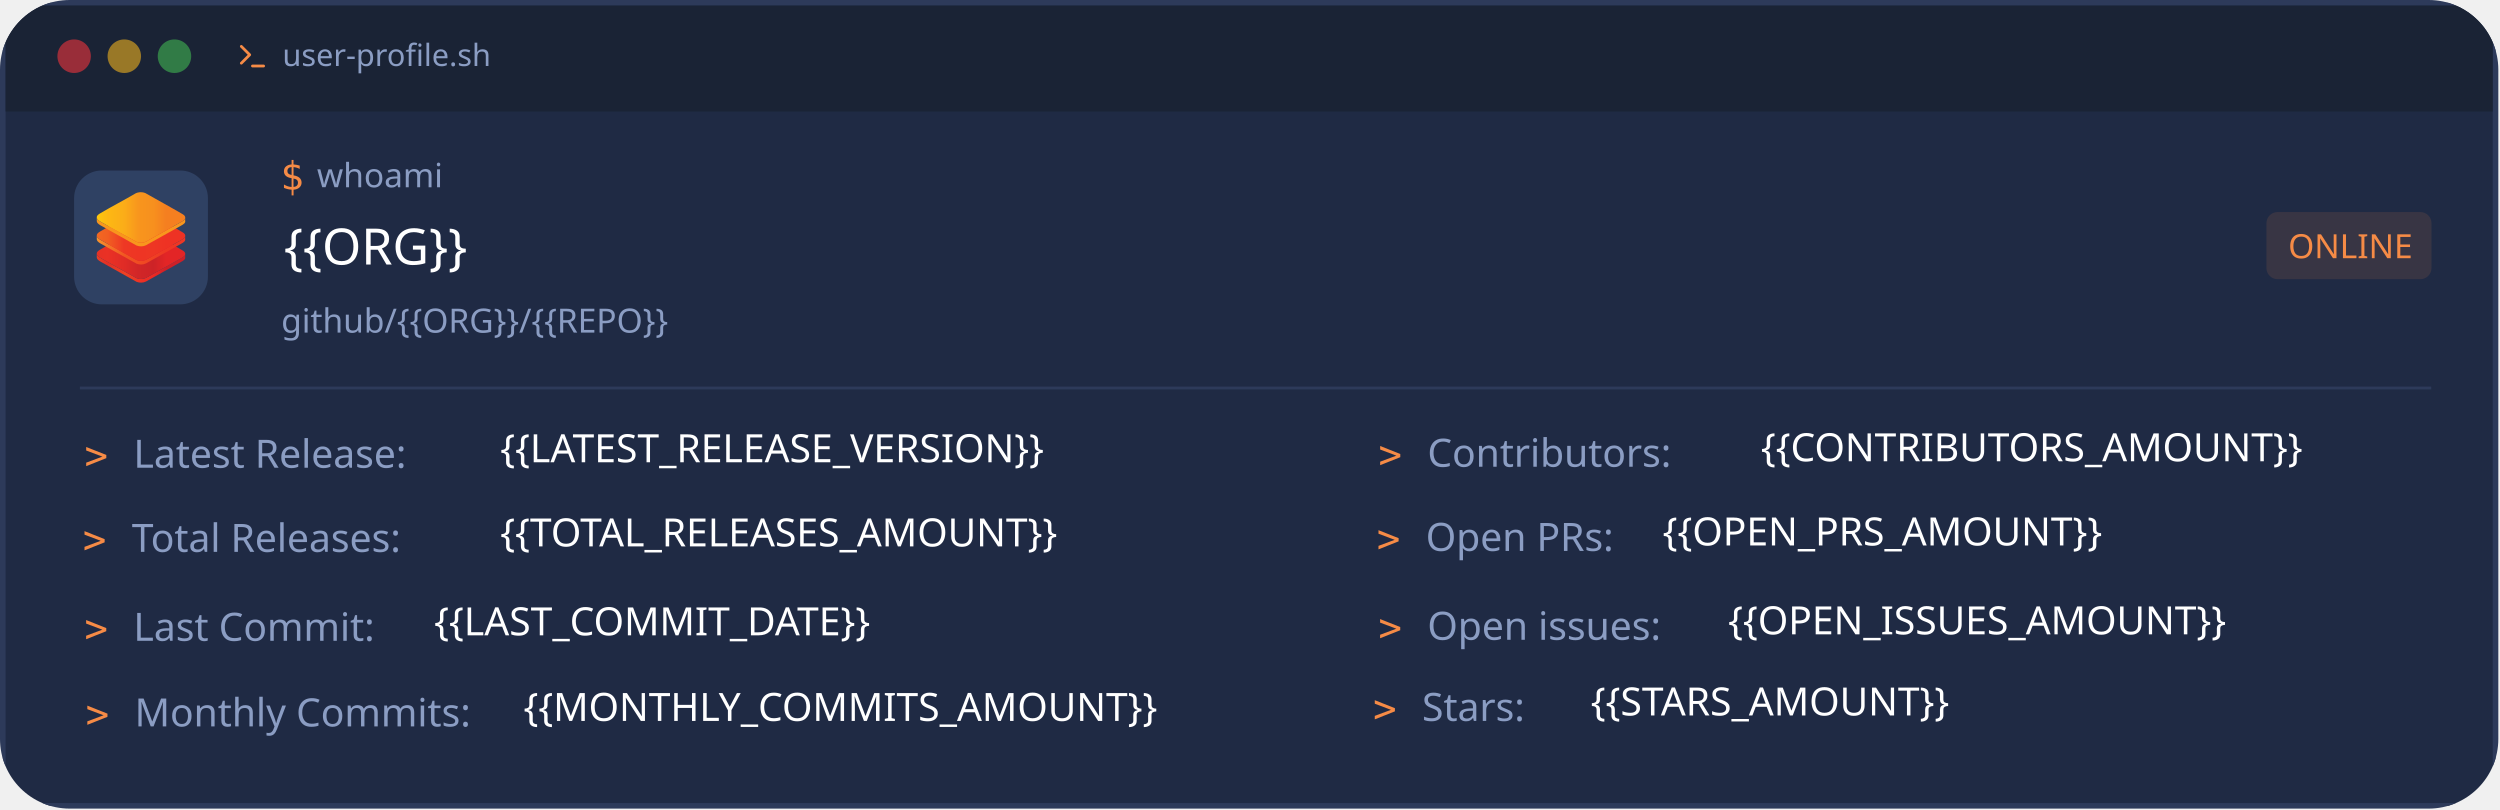
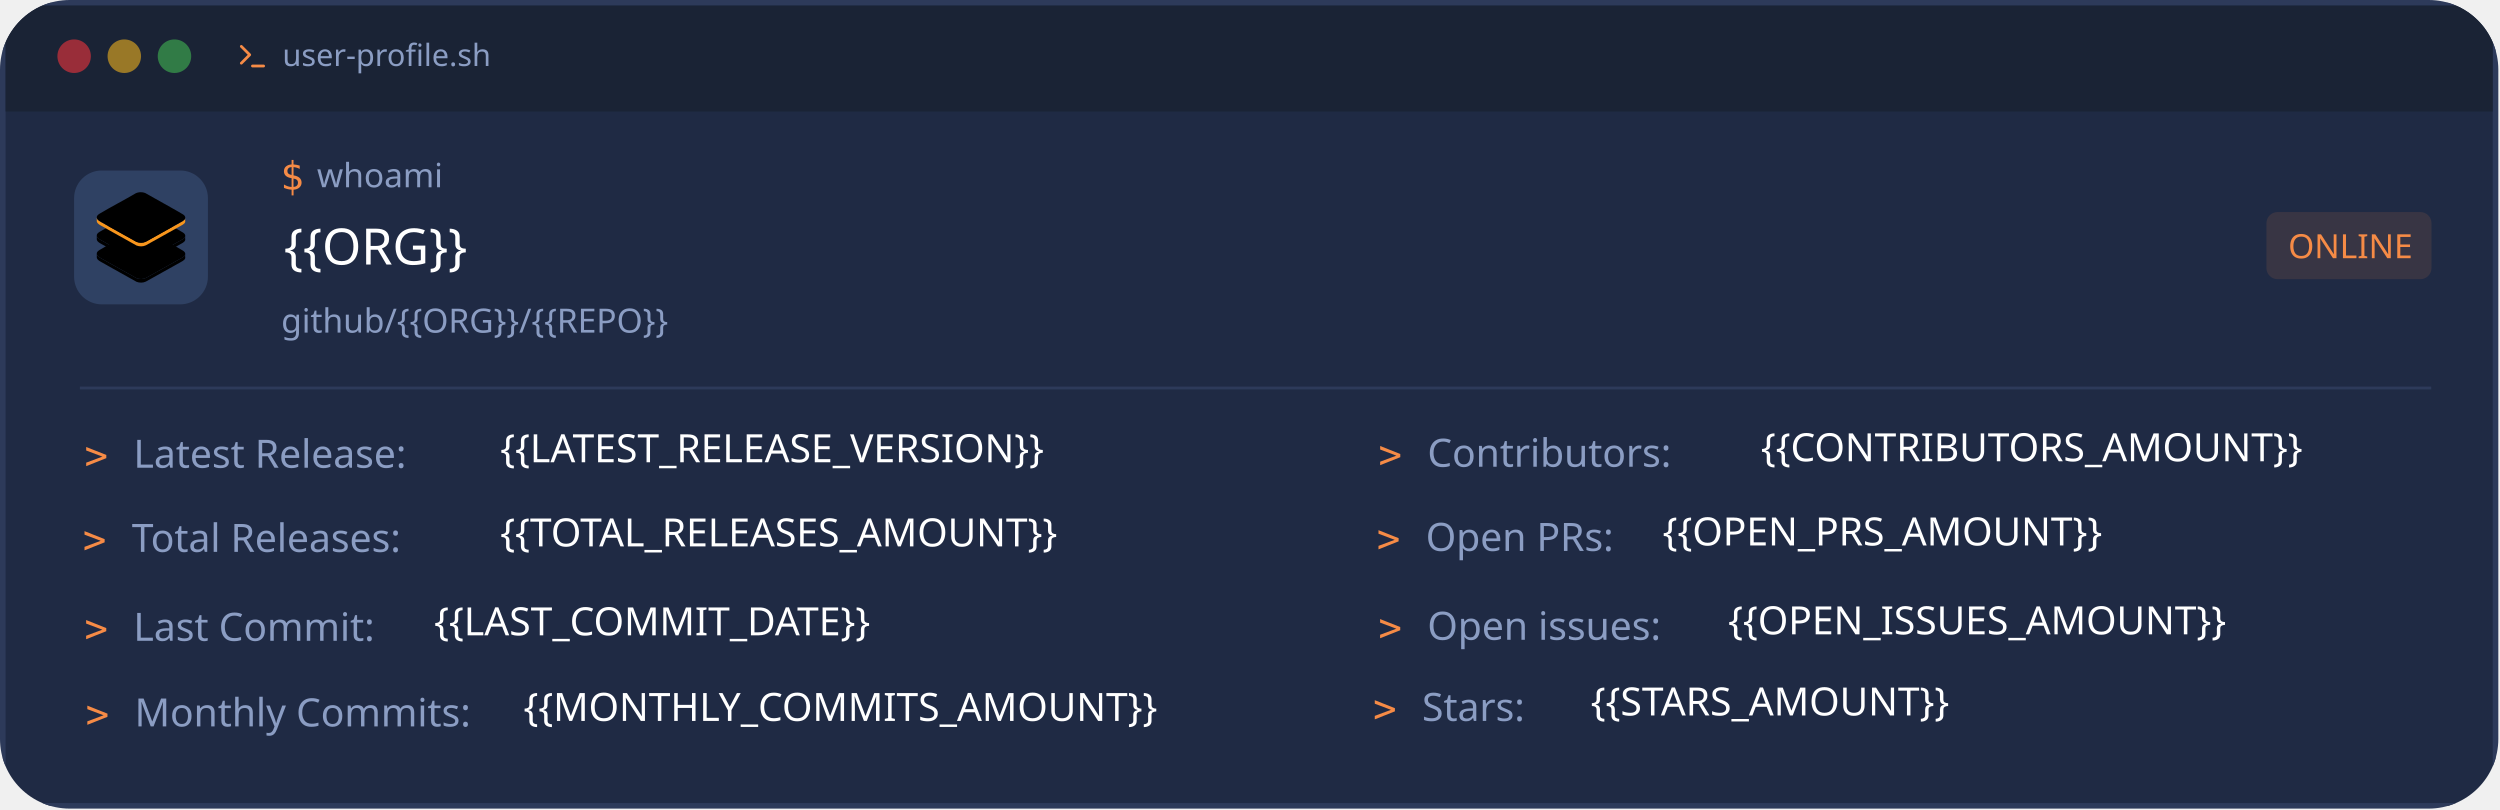
<svg xmlns="http://www.w3.org/2000/svg" id="uuid-7e022064-bc09-4e70-a458-59dcb2a5af50" width="{{WIDTH}}" height="{{HEIGHT}}" viewBox="0 0 896.6 290.44">
  <defs>
    <clipPath id="uuid-f8cf5655-35d7-45c8-8e9c-12cc2061a86d">
      <rect id="uuid-46ee9424-d2de-4847-97fc-3dbd3c06ce31" width="896" height="290" rx="25" ry="25" fill="none" />
    </clipPath>
    <mask id="uuid-d71f8dc5-70e0-4a59-a40b-c5509750f7a5" x="28.59" y="137.64" width="843.43" height="129.41" maskUnits="userSpaceOnUse">
      <g id="uuid-b6677b12-4d14-44f0-9ea1-96192c1f4d64">
        <path d="M28.59,138.65h843.43v128.4H28.59v-128.4Z" fill="#fff" />
      </g>
    </mask>
    <linearGradient id="uuid-94252099-c11f-4ff0-af06-5317f59e4623" x1="-2169.85" y1="-5630.87" x2="-1840.32" y2="-5630.87" gradientTransform="translate(243.7 -446.16) scale(.1 -.1)" gradientUnits="userSpaceOnUse">
-       <stop offset="0" stop-color="#f04e23" />
-       <stop offset=".18" stop-color="#ef4523" />
-       <stop offset=".36" stop-color="#e23026" />
-       <stop offset=".55" stop-color="#ef4223" />
-       <stop offset=".7" stop-color="#ee3324" />
-       <stop offset=".86" stop-color="#ec2924" />
-       <stop offset="1" stop-color="#ce2027" />
+       <stop offset="0" stopColor="#f04e23" />
+       <stop offset=".18" stopColor="#ef4523" />
+       <stop offset=".36" stopColor="#e23026" />
+       <stop offset=".55" stopColor="#ef4223" />
+       <stop offset=".7" stopColor="#ee3324" />
+       <stop offset=".86" stopColor="#ec2924" />
+       <stop offset="1" stopColor="#ce2027" />
    </linearGradient>
    <linearGradient id="uuid-24e9e1bd-358d-4d69-97c3-901125b0386b" x1="-2169.85" y1="-5576.89" x2="-1840.32" y2="-5576.89" gradientTransform="translate(243.7 -446.16) scale(.1 -.1)" gradientUnits="userSpaceOnUse">
-       <stop offset="0" stop-color="#f04e23" />
-       <stop offset=".18" stop-color="#e53125" />
-       <stop offset=".36" stop-color="#ea3125" />
-       <stop offset=".55" stop-color="#df2b26" />
-       <stop offset=".7" stop-color="#d12627" />
-       <stop offset=".86" stop-color="#cd2327" />
-       <stop offset="1" stop-color="#e32526" />
+       <stop offset="0" stopColor="#f04e23" />
+       <stop offset=".18" stopColor="#e53125" />
+       <stop offset=".36" stopColor="#ea3125" />
+       <stop offset=".55" stopColor="#df2b26" />
+       <stop offset=".7" stopColor="#d12627" />
+       <stop offset=".86" stopColor="#cd2327" />
+       <stop offset="1" stopColor="#e32526" />
    </linearGradient>
    <linearGradient id="uuid-9c7881ac-b50c-454e-b8cf-fd9707e83af6" x1="-2169.85" y1="-5563.35" x2="-1840.32" y2="-5563.35" gradientTransform="translate(243.7 -446.16) scale(.1 -.1)" gradientUnits="userSpaceOnUse">
-       <stop offset="0" stop-color="#f58220" />
-       <stop offset=".18" stop-color="#f9a12f" />
-       <stop offset=".54" stop-color="#f15722" />
-       <stop offset="1" stop-color="#ee3724" />
+       <stop offset="0" stopColor="#f58220" />
+       <stop offset=".18" stopColor="#f9a12f" />
+       <stop offset=".54" stopColor="#f15722" />
+       <stop offset="1" stopColor="#ee3724" />
    </linearGradient>
    <linearGradient id="uuid-adc55745-3409-401e-a8a6-2dfaae5c4e2a" x1="-2169.85" y1="-5509.36" x2="-1840.32" y2="-5509.36" gradientTransform="translate(243.7 -446.16) scale(.1 -.1)" gradientUnits="userSpaceOnUse">
-       <stop offset="0" stop-color="#f8941d" />
-       <stop offset=".18" stop-color="#f36d21" />
-       <stop offset=".36" stop-color="#f15f22" />
-       <stop offset=".54" stop-color="#ee3824" />
-       <stop offset=".7" stop-color="#ee3524" />
-       <stop offset=".86" stop-color="#ee3624" />
-       <stop offset="1" stop-color="#ee3224" />
+       <stop offset="0" stopColor="#f8941d" />
+       <stop offset=".18" stopColor="#f36d21" />
+       <stop offset=".36" stopColor="#f15f22" />
+       <stop offset=".54" stopColor="#ee3824" />
+       <stop offset=".7" stopColor="#ee3524" />
+       <stop offset=".86" stopColor="#ee3624" />
+       <stop offset="1" stopColor="#ee3224" />
    </linearGradient>
    <linearGradient id="uuid-be037ae4-43f0-46a9-97b1-76751551f30d" x1="-2169.85" y1="-5441.83" x2="-1840.32" y2="-5441.83" gradientTransform="translate(243.7 -446.16) scale(.1 -.1)" gradientUnits="userSpaceOnUse">
-       <stop offset="0" stop-color="#feda02" />
-       <stop offset=".18" stop-color="#fed008" />
-       <stop offset=".36" stop-color="#fdb813" />
-       <stop offset=".54" stop-color="#fbad18" />
-       <stop offset=".7" stop-color="#f8951d" />
-       <stop offset=".86" stop-color="#f7901e" />
-       <stop offset="1" stop-color="#f57f20" />
+       <stop offset="0" stopColor="#feda02" />
+       <stop offset=".18" stopColor="#fed008" />
+       <stop offset=".36" stopColor="#fdb813" />
+       <stop offset=".54" stopColor="#fbad18" />
+       <stop offset=".7" stopColor="#f8951d" />
+       <stop offset=".86" stopColor="#f7901e" />
+       <stop offset="1" stopColor="#f57f20" />
    </linearGradient>
  </defs>
  <g id="uuid-9906a925-551f-4a7a-a7a9-3692e686d11a">
    <g clip-path="url(#uuid-f8cf5655-35d7-45c8-8e9c-12cc2061a86d)">
      <g id="uuid-cc6a862a-c8ad-442b-9bac-39380ba562a9">
        <g id="uuid-b0a41469-a5c1-4bc9-8890-4fb94957aa68">
          <rect x="1" y="1" width="894" height="288" fill="#1f2a44" />
          <path d="M894,2v286H2V2h892M896,0H0v290h896V0h0Z" fill="#2d3a5a" />
        </g>
        <g id="uuid-d0ca0ff8-c621-412b-9501-7b75481d6ed5">
          <g id="uuid-fe901719-3c7f-4881-be7d-19a72920e4a8">
            <path id="uuid-dd1977db-465b-499b-a073-45408b2dce32" d="M493.05,252.36v-1.25l7.22,2.87v1.14l-7.22,2.87v-1.25l5.81-2.17-5.81-2.19Z" fill="#f68b46" />
            <g id="uuid-922c3fbd-a06e-46d8-b36b-727f742ff3fb">
              <text transform="translate(570.51 256.59)" fill="#fff" font-family="PTMono-Regular, 'PT Mono'" font-size="14">
                <tspan x="0" y="0">{{STARS_AMOUNT}}</tspan>
              </text>
            </g>
            <g id="uuid-7443c99c-7f63-473f-a476-3cccf407d449">
              <text transform="translate(510 258.55)" fill="#8b9dc3" font-family="PTMono-Regular, 'PT Mono'" font-size="14">
                <tspan x="0" y="0">Stars:</tspan>
              </text>
            </g>
          </g>
          <g id="uuid-5cd351f6-c66d-44a5-a9db-e46bc8547280">
            <path id="uuid-a2e4051c-effc-4b1a-bb26-26a7fb8c46c1" d="M494.96,223.27v-1.25l7.22,2.87v1.14l-7.22,2.87v-1.25l5.81-2.17-5.81-2.19Z" fill="#f68b46" />
            <g id="uuid-a18a0444-c84e-42da-be07-0c8a8858de99">
              <text transform="translate(619.78 227.5)" fill="#fff" font-family="PTMono-Regular, 'PT Mono'" font-size="14">
                <tspan x="0" y="0">{{OPEN_ISSUES_AMOUNT}}</tspan>
              </text>
            </g>
            <g id="uuid-7e90c0c3-8b08-4599-8bca-0886eeb4dfb3">
              <text transform="translate(511.91 229.46)" fill="#8b9dc3" font-family="PTMono-Regular, 'PT Mono'" font-size="14">
                <tspan x="0" y="0">Open issues:</tspan>
              </text>
            </g>
          </g>
          <g id="uuid-58ee1afe-2a3f-4ad7-8188-df847c78de42">
            <path id="uuid-1290fcef-9451-4505-b9ca-38b8c606854a" d="M494.38,191.39v-1.25l7.22,2.87v1.14l-7.22,2.87v-1.25l5.81-2.17-5.81-2.19Z" fill="#f68b46" />
            <g id="uuid-3c435b92-3381-4cde-a067-b5ff9e7df190">
              <text transform="translate(596.29 195.62)" fill="#fff" font-family="PTMono-Regular, 'PT Mono'" font-size="14">
                <tspan x="0" y="0">{{OPEN_PRS_AMOUNT}}</tspan>
              </text>
            </g>
            <g id="uuid-d86d9b89-f6b2-458a-9ba3-2984a314cc34">
              <text transform="translate(511.33 197.58)" fill="#8b9dc3" font-family="PTMono-Regular, 'PT Mono'" font-size="14">
                <tspan x="0" y="0">Open PRs:</tspan>
              </text>
            </g>
          </g>
          <g id="uuid-60d31710-054c-4b58-9d72-66947d631022">
            <path id="uuid-96fc4e01-4bab-4844-80e1-8084cb82a725" d="M494.98,161.2v-1.25l7.22,2.87v1.14l-7.22,2.87v-1.25l5.81-2.17-5.81-2.19Z" fill="#f68b46" />
            <g id="uuid-260cac86-03c9-46a5-864b-b0c93e48019d">
              <text transform="translate(631.53 165.43)" fill="#fff" font-family="PTMono-Regular, 'PT Mono'" font-size="14">
                <tspan x="0" y="0">{{CONTRIBUTORS_AMOUNT}}</tspan>
              </text>
            </g>
            <g id="uuid-ef6db3cc-74d7-4956-960b-fef35e5ca301">
              <text transform="translate(511.93 167.4)" fill="#8b9dc3" font-family="PTMono-Regular, 'PT Mono'" font-size="14">
                <tspan x="0" y="0">Contributors:</tspan>
              </text>
            </g>
          </g>
          <g id="uuid-bdbeb0c4-c5ec-4184-a4e7-366dafcd3ff8">
            <path id="uuid-eceb9a14-eb8a-4fb8-9fd3-1b34b91151d3" d="M31.32,254.32v-1.25l7.22,2.87v1.14l-7.22,2.87v-1.25l5.81-2.17-5.81-2.19Z" fill="#f68b46" />
            <g id="uuid-1e616f65-0e03-49a7-b457-446c3f52dbca">
              <text transform="translate(187.75 258.55)" fill="#fff" font-family="PTMono-Regular, 'PT Mono'" font-size="14">
                <tspan x="0" y="0">{{MONTHLY_COMMITS_AMOUNT}}</tspan>
              </text>
            </g>
            <g id="uuid-40618b9f-3998-4514-aca3-34fa452ee6a8">
              <text transform="translate(48.28 260.52)" fill="#8b9dc3" font-family="PTMono-Regular, 'PT Mono'" font-size="14">
                <tspan x="0" y="0">Monthly Commits:</tspan>
              </text>
            </g>
          </g>
          <g id="uuid-26c1b3fb-ac08-4779-99ff-bfef099c97db">
            <path id="uuid-a39da446-0d65-49c9-9ad7-e537851a7905" d="M30.89,223.62v-1.25l7.22,2.87v1.14l-7.22,2.87v-1.25l5.81-2.17-5.81-2.19Z" fill="#f68b46" />
            <g id="uuid-55bc17e8-d47e-413d-a7ea-a3ba54cd0937">
              <text transform="translate(155.71 227.85)" fill="#fff" font-family="PTMono-Regular, 'PT Mono'" font-size="14">
                <tspan x="0" y="0">{{LAST_COMMIT_DATE}}</tspan>
              </text>
            </g>
            <g id="uuid-6cc71e4f-9a26-4476-86a2-3d303a03cc12">
              <text transform="translate(47.85 229.82)" fill="#8b9dc3" font-family="PTMono-Regular, 'PT Mono'" font-size="14">
                <tspan x="0" y="0">Last Commit:</tspan>
              </text>
            </g>
          </g>
          <g id="uuid-233338a6-8700-4edf-98f4-1f5086ae92d3">
            <path id="uuid-9b81370f-f8ed-42aa-a06b-0c32165ef9f8" d="M30.31,191.74v-1.25l7.22,2.87v1.14l-7.22,2.87v-1.25l5.81-2.17-5.81-2.19Z" fill="#f68b46" />
            <g id="uuid-16587163-b6e3-4f40-a0fe-099440d8febf">
              <text transform="translate(179.41 195.97)" fill="#fff" font-family="PTMono-Regular, 'PT Mono'" font-size="14">
                <tspan x="0" y="0">{{TOTAL_RELEASES_AMOUNT}}</tspan>
              </text>
            </g>
            <g id="uuid-4adc74cc-142d-4674-be1d-20ed5eb9913a">
              <text transform="translate(47.27 197.93)" fill="#8b9dc3" font-family="PTMono-Regular, 'PT Mono'" font-size="14">
                <tspan x="0" y="0">Total Releases:</tspan>
              </text>
            </g>
          </g>
          <g id="uuid-8d0eb1ca-64b8-41a5-b1ed-fee01ebede7c">
            <path id="uuid-a18f0933-49eb-496b-a165-69036af37ab4" d="M30.91,161.55v-1.25l7.22,2.87v1.14l-7.22,2.87v-1.25l5.81-2.17-5.81-2.19Z" fill="#f68b46" />
            <g id="uuid-e96b108c-ac03-4bad-a21c-71ce7c064dce">
              <text transform="translate(179.41 165.78)" fill="#fff" font-family="PTMono-Regular, 'PT Mono'" font-size="14">
                <tspan x="0" y="0">{{LATEST_RELEASE_VERSION}}</tspan>
              </text>
            </g>
            <g id="uuid-d4b18b19-18d5-40fa-9081-3bf49f0fe2fc">
              <text transform="translate(47.87 167.75)" fill="#8b9dc3" font-family="PTMono-Regular, 'PT Mono'" font-size="14">
                <tspan x="0" y="0">Latest Release:</tspan>
              </text>
            </g>
          </g>
        </g>
        <g mask="url(#uuid-d71f8dc5-70e0-4a59-a40b-c5509750f7a5)">
          <path id="uuid-536d7619-9ea2-47c0-b1e6-144485134a4e" d="M28.59,138.65v1h843.43v-2.01H28.59v1Z" fill="#2d3a5a" />
        </g>
        <g id="uuid-f03e012f-4277-49aa-b01d-01eb2fc0b03d">
          <g id="uuid-9a5f1945-d85d-4452-91c3-68ad4ee2f57b">
            <path id="uuid-b413ea1f-4aa0-47bf-ace2-0226faba760e" d="M812.84,80.06c0-2.22,1.79-4.01,4-4.01h51.19c2.21,0,4,1.8,4,4.01v16.05c0,2.22-1.79,4.01-4,4.01h-51.19c-2.21,0-4-1.8-4-4.01v-16.05Z" fill="rgba(246,139,70,.12)" />
            <g id="uuid-f954a91d-cd3d-45eb-b53e-f183bfab7ab0">
              <text transform="translate(820.63 92.61)" fill="#f68b46" font-family="PTMono-Regular, 'PT Mono'" font-size="12">
                <tspan x="0" y="0">ONLINE</tspan>
              </text>
            </g>
          </g>
          <g id="uuid-15a18ac5-bf9a-40d3-a830-7d8151d066bb">
            <text transform="translate(100.86 119.29)" fill="#8b9dc3" font-family="PTMono-Regular, 'PT Mono'" font-size="12">
              <tspan x="0" y="0">github/{{ORG}}/{{REPO}}</tspan>
            </text>
          </g>
          <g id="uuid-0e516ad1-802d-4f20-8813-2905086ebe1b">
            <text transform="translate(101.83 94.87)" fill="#fff" font-family="PTMono-Regular, 'PT Mono'" font-size="18">
              <tspan x="0" y="0">{{ORG}}</tspan>
            </text>
          </g>
          <g id="uuid-987e87c6-dff9-4491-8941-2610317c6297">
            <path id="uuid-38394d4a-a1be-4011-bc6e-de77cd2b8cf6" d="M105.26,64.04v2.98c.5-.01.89-.15,1.18-.42.28-.27.42-.63.42-1.08,0-.43-.13-.75-.38-.99-.25-.24-.66-.4-1.22-.49ZM104.58,62.74v-2.83c-.47.02-.85.16-1.11.41-.26.26-.4.6-.4,1.03,0,.39.12.7.37.93.25.23.63.38,1.14.46ZM105.26,70.08h-.68v-2.06c-.47-.02-.93-.09-1.39-.19-.45-.11-.91-.25-1.35-.44v-1.23c.46.28.91.5,1.37.65.46.15.92.23,1.37.24v-3.14c-.91-.14-1.6-.42-2.06-.84-.46-.42-.69-.97-.69-1.65s.24-1.29.72-1.71c.48-.43,1.16-.68,2.03-.74v-1.61h.68v1.61c.37.02.73.07,1.1.14.37.07.74.16,1.13.28v1.19c-.39-.2-.77-.35-1.13-.45-.36-.11-.73-.17-1.09-.19v2.96c.94.14,1.65.43,2.15.88.49.44.74,1.02.74,1.72s-.27,1.29-.8,1.76c-.53.47-1.22.73-2.08.77v2.08Z" fill="#f68b46" />
            <text transform="translate(113.67 67.16)" fill="#8b9dc3" font-family="PTMono-Regular, 'PT Mono'" font-size="12">
              <tspan x="0" y="0">whoami</tspan>
            </text>
          </g>
          <g id="uuid-d402297c-4d4b-45d4-ad40-9f03a601b99c">
            <rect id="uuid-619f89b1-9fde-4d52-8a33-528cec22a6d6" x="26.57" y="61.15" width="48" height="48" rx="9.93" ry="9.93" fill="#2f4163" />
            <g id="uuid-fe1f02ed-9128-4f5f-96e7-9f65890d1c53">
              <g id="uuid-75be28f1-f2cf-4fab-91a9-a0ce13898010">
                <path d="M66.41,91.33c-.15.71-1.43,1.28-2.02,1.62-3.99,2.29-8.07,4.44-12.06,6.73-1.01.5-2.31.5-3.35.09-3.39-1.89-6.78-3.79-10.17-5.68-.31-.17-.61-.39-.93-.53-.02-.08-.11-.07-.16-.09-.02-.01-.04-.02-.06-.03l-.06-.06c-.65-.38-2.2-1.1-2.6-1.65-.18-.24-.27-.47-.29-.68v1.08c0,.07,0,.15,0,.23.02.21.11.43.29.67.4.55,1.95,1.28,2.6,1.65l.06.06s.04.02.06.03c.05.02.13.01.16.09.33.14.62.35.93.53,3.39,1.89,6.78,3.79,10.17,5.68,1.04.41,2.34.41,3.35-.09,3.99-2.29,8.07-4.44,12.06-6.73.59-.34,1.88-.92,2.02-1.62.04-.2.04-.37,0-.52v-.77h0Z" fill="url(#uuid-94252099-c11f-4ff0-af06-5317f59e4623)" />
                <path id="uuid-6f3df7ef-860b-4579-b8d6-f0e841951aeb" d="M61.06,87.28c1.46.83,3.02,1.68,4.45,2.55.56.34,1.06.75.9,1.5-.15.71-1.43,1.28-2.02,1.62-3.99,2.29-8.07,4.44-12.06,6.73-1.01.5-2.31.5-3.35.09-3.39-1.89-6.78-3.79-10.17-5.68-.31-.17-.61-.39-.93-.53-.02-.08-.11-.07-.16-.09-.02-.01-.04-.02-.06-.03l-.06-.06c-.65-.38-2.2-1.1-2.6-1.65-.7-.96-.04-1.64.77-2.12,4.25-2.53,8.67-4.78,12.93-7.29.36-.17.65-.25,1.05-.31l.09-.03c.73-.09,1.61-.02,2.29.28,2.96,1.7,5.97,3.33,8.93,5.01h0Z" fill="url(#uuid-24e9e1bd-358d-4d69-97c3-901125b0386b)" />
              </g>
              <g id="uuid-eb5a108b-ebd2-4c82-8740-6dc7e7b6acd0">
                <path id="uuid-d00c75cd-394e-4d07-b65f-d81f49415e30" d="M66.41,84.83c-.15.71-1.43,1.28-2.02,1.62-3.99,2.29-8.07,4.44-12.06,6.73-1.01.5-2.31.5-3.35.09-3.39-1.89-6.78-3.79-10.17-5.68-.31-.17-.61-.39-.93-.53-.02-.08-.11-.07-.16-.09-.02-.01-.04-.02-.06-.03l-.06-.06c-.65-.38-2.2-1.1-2.6-1.65-.18-.24-.27-.47-.29-.68v1.08c0,.07,0,.15,0,.23.02.21.11.43.29.67.4.55,1.95,1.28,2.6,1.65l.06.06s.04.02.06.03c.05.02.13.01.16.09.33.14.62.35.93.53,3.39,1.89,6.78,3.79,10.17,5.68,1.04.41,2.34.41,3.35-.09,3.99-2.29,8.07-4.44,12.06-6.73.59-.34,1.88-.92,2.02-1.62.04-.2.04-.37,0-.52v-.77h0Z" fill="url(#uuid-9c7881ac-b50c-454e-b8cf-fd9707e83af6)" />
                <path id="uuid-eb786da1-97fe-45ba-ae2f-8816f37c3cee" d="M61.06,80.78c1.46.83,3.02,1.68,4.45,2.55.56.34,1.06.75.9,1.5-.15.71-1.43,1.28-2.02,1.62-3.99,2.29-8.07,4.44-12.06,6.73-1.01.5-2.31.5-3.35.09-3.39-1.89-6.78-3.79-10.17-5.68-.31-.17-.61-.39-.93-.53-.02-.08-.11-.07-.16-.09-.02-.01-.04-.02-.06-.03l-.06-.06c-.65-.38-2.2-1.1-2.6-1.65-.7-.96-.04-1.64.77-2.12,4.25-2.53,8.67-4.78,12.93-7.29.36-.17.65-.25,1.05-.31l.09-.03c.73-.09,1.61-.02,2.29.28,2.96,1.7,5.97,3.33,8.93,5.01h0Z" fill="url(#uuid-adc55745-3409-401e-a8a6-2dfaae5c4e2a)" />
              </g>
              <g id="uuid-227f68d2-ff06-42f6-8c04-5d5c6236586a">
                <path id="uuid-cb369562-c8ed-474e-bb37-b07c209cb12a" d="M66.41,78.32c-.15.71-1.43,1.28-2.02,1.62-3.99,2.29-8.07,4.44-12.06,6.73-1.01.5-2.31.5-3.35.09-3.39-1.89-6.78-3.79-10.17-5.68-.31-.17-.61-.39-.93-.53-.02-.08-.11-.07-.16-.09-.02-.01-.04-.02-.06-.03l-.06-.06c-.65-.38-2.2-1.1-2.6-1.65-.18-.24-.27-.47-.29-.68v1.08c0,.07,0,.15,0,.23.02.21.11.43.29.67.4.55,1.95,1.28,2.6,1.65l.06.06s.04.02.06.03c.05.02.13.01.16.09.33.14.62.35.93.53,3.39,1.89,6.78,3.79,10.17,5.68,1.04.41,2.34.41,3.35-.09,3.99-2.29,8.07-4.44,12.06-6.73.59-.34,1.88-.92,2.02-1.62.04-.2.04-.37,0-.52v-.77h0Z" fill="#f8961d" />
                <g id="uuid-03ec2fdd-67a3-497f-8121-c098a0f2aff9">
                  <path d="M61.06,74.27c1.46.83,3.02,1.68,4.45,2.55.56.34,1.06.75.9,1.5-.15.71-1.43,1.28-2.02,1.62-3.99,2.29-8.07,4.44-12.06,6.73-1.01.5-2.31.5-3.35.09-3.39-1.89-6.78-3.79-10.17-5.68-.31-.17-.61-.39-.93-.53-.02-.08-.11-.07-.16-.09-.02-.01-.04-.02-.06-.03l-.06-.06c-.65-.38-2.2-1.1-2.6-1.65-.7-.96-.04-1.64.77-2.12,4.25-2.53,8.67-4.78,12.93-7.29.36-.17.65-.25,1.05-.31l.09-.03c.73-.09,1.61-.02,2.29.28,2.96,1.7,5.97,3.33,8.93,5.01h0Z" fill="url(#uuid-be037ae4-43f0-46a9-97b1-76751551f30d)" />
                </g>
              </g>
            </g>
          </g>
        </g>
        <g id="uuid-bb33b2c2-a963-4550-b06f-14ba7008218e">
          <path id="uuid-30615ee0-048f-4e88-8b5d-e0f8bad4a8e3" d="M2,2h892v38H2V2Z" fill="#1a2335" />
          <text transform="translate(101.29 23.67)" fill="#8b9dc3" font-family="PTMono-Regular, 'PT Mono'" font-size="11">
            <tspan x="0" y="0">user-profile.sh</tspan>
          </text>
          <g id="uuid-ce13400b-7ec4-403e-b895-361b24c4b173">
            <path id="uuid-820d24a8-d110-40e7-a790-1a9e87eb9fe5" d="M90.54,23.67h4" fill="none" stroke="#f68b46" stroke-linecap="round" stroke-linejoin="round" stroke-width="1" />
            <path id="uuid-ea05eea1-932c-4c30-b9e1-1430086101ee" d="M86.55,22.66l3-3.01-3-3.01" fill="none" stroke="#f68b46" stroke-linecap="round" stroke-linejoin="round" stroke-width="1" />
          </g>
          <g id="uuid-3563fc15-07ab-411a-93e3-b55d061822a0">
            <path id="uuid-bd1e1fa2-dfbc-4a0a-a2a4-a45fd43e78ad" d="M20.59,20.16c0-3.32,2.68-6.02,6-6.02h0c3.31,0,6,2.69,6,6.02h0c0,3.32-2.68,6.02-6,6.02h0c-3.31,0-6-2.69-6-6.02h0Z" fill="rgba(238,53,60,.6)" />
            <path id="uuid-4ad389d7-e453-48e7-b6d0-ef3c12282405" d="M38.58,20.16c0-3.32,2.68-6.02,6-6.02h0c3.31,0,6,2.69,6,6.02h0c0,3.32-2.68,6.02-6,6.02h0c-3.31,0-6-2.69-6-6.02h0Z" fill="rgba(239,177,30,.6)" />
            <path id="uuid-ee34be53-de80-4098-a391-4dcdd798fef6" d="M56.57,20.16c0-3.32,2.68-6.02,6-6.02h0c3.31,0,6,2.69,6,6.02h0c0,3.32-2.68,6.02-6,6.02h0c-3.31,0-6-2.69-6-6.02h0Z" fill="rgba(66,182,82,.6)" />
          </g>
        </g>
      </g>
    </g>
  </g>
</svg>
